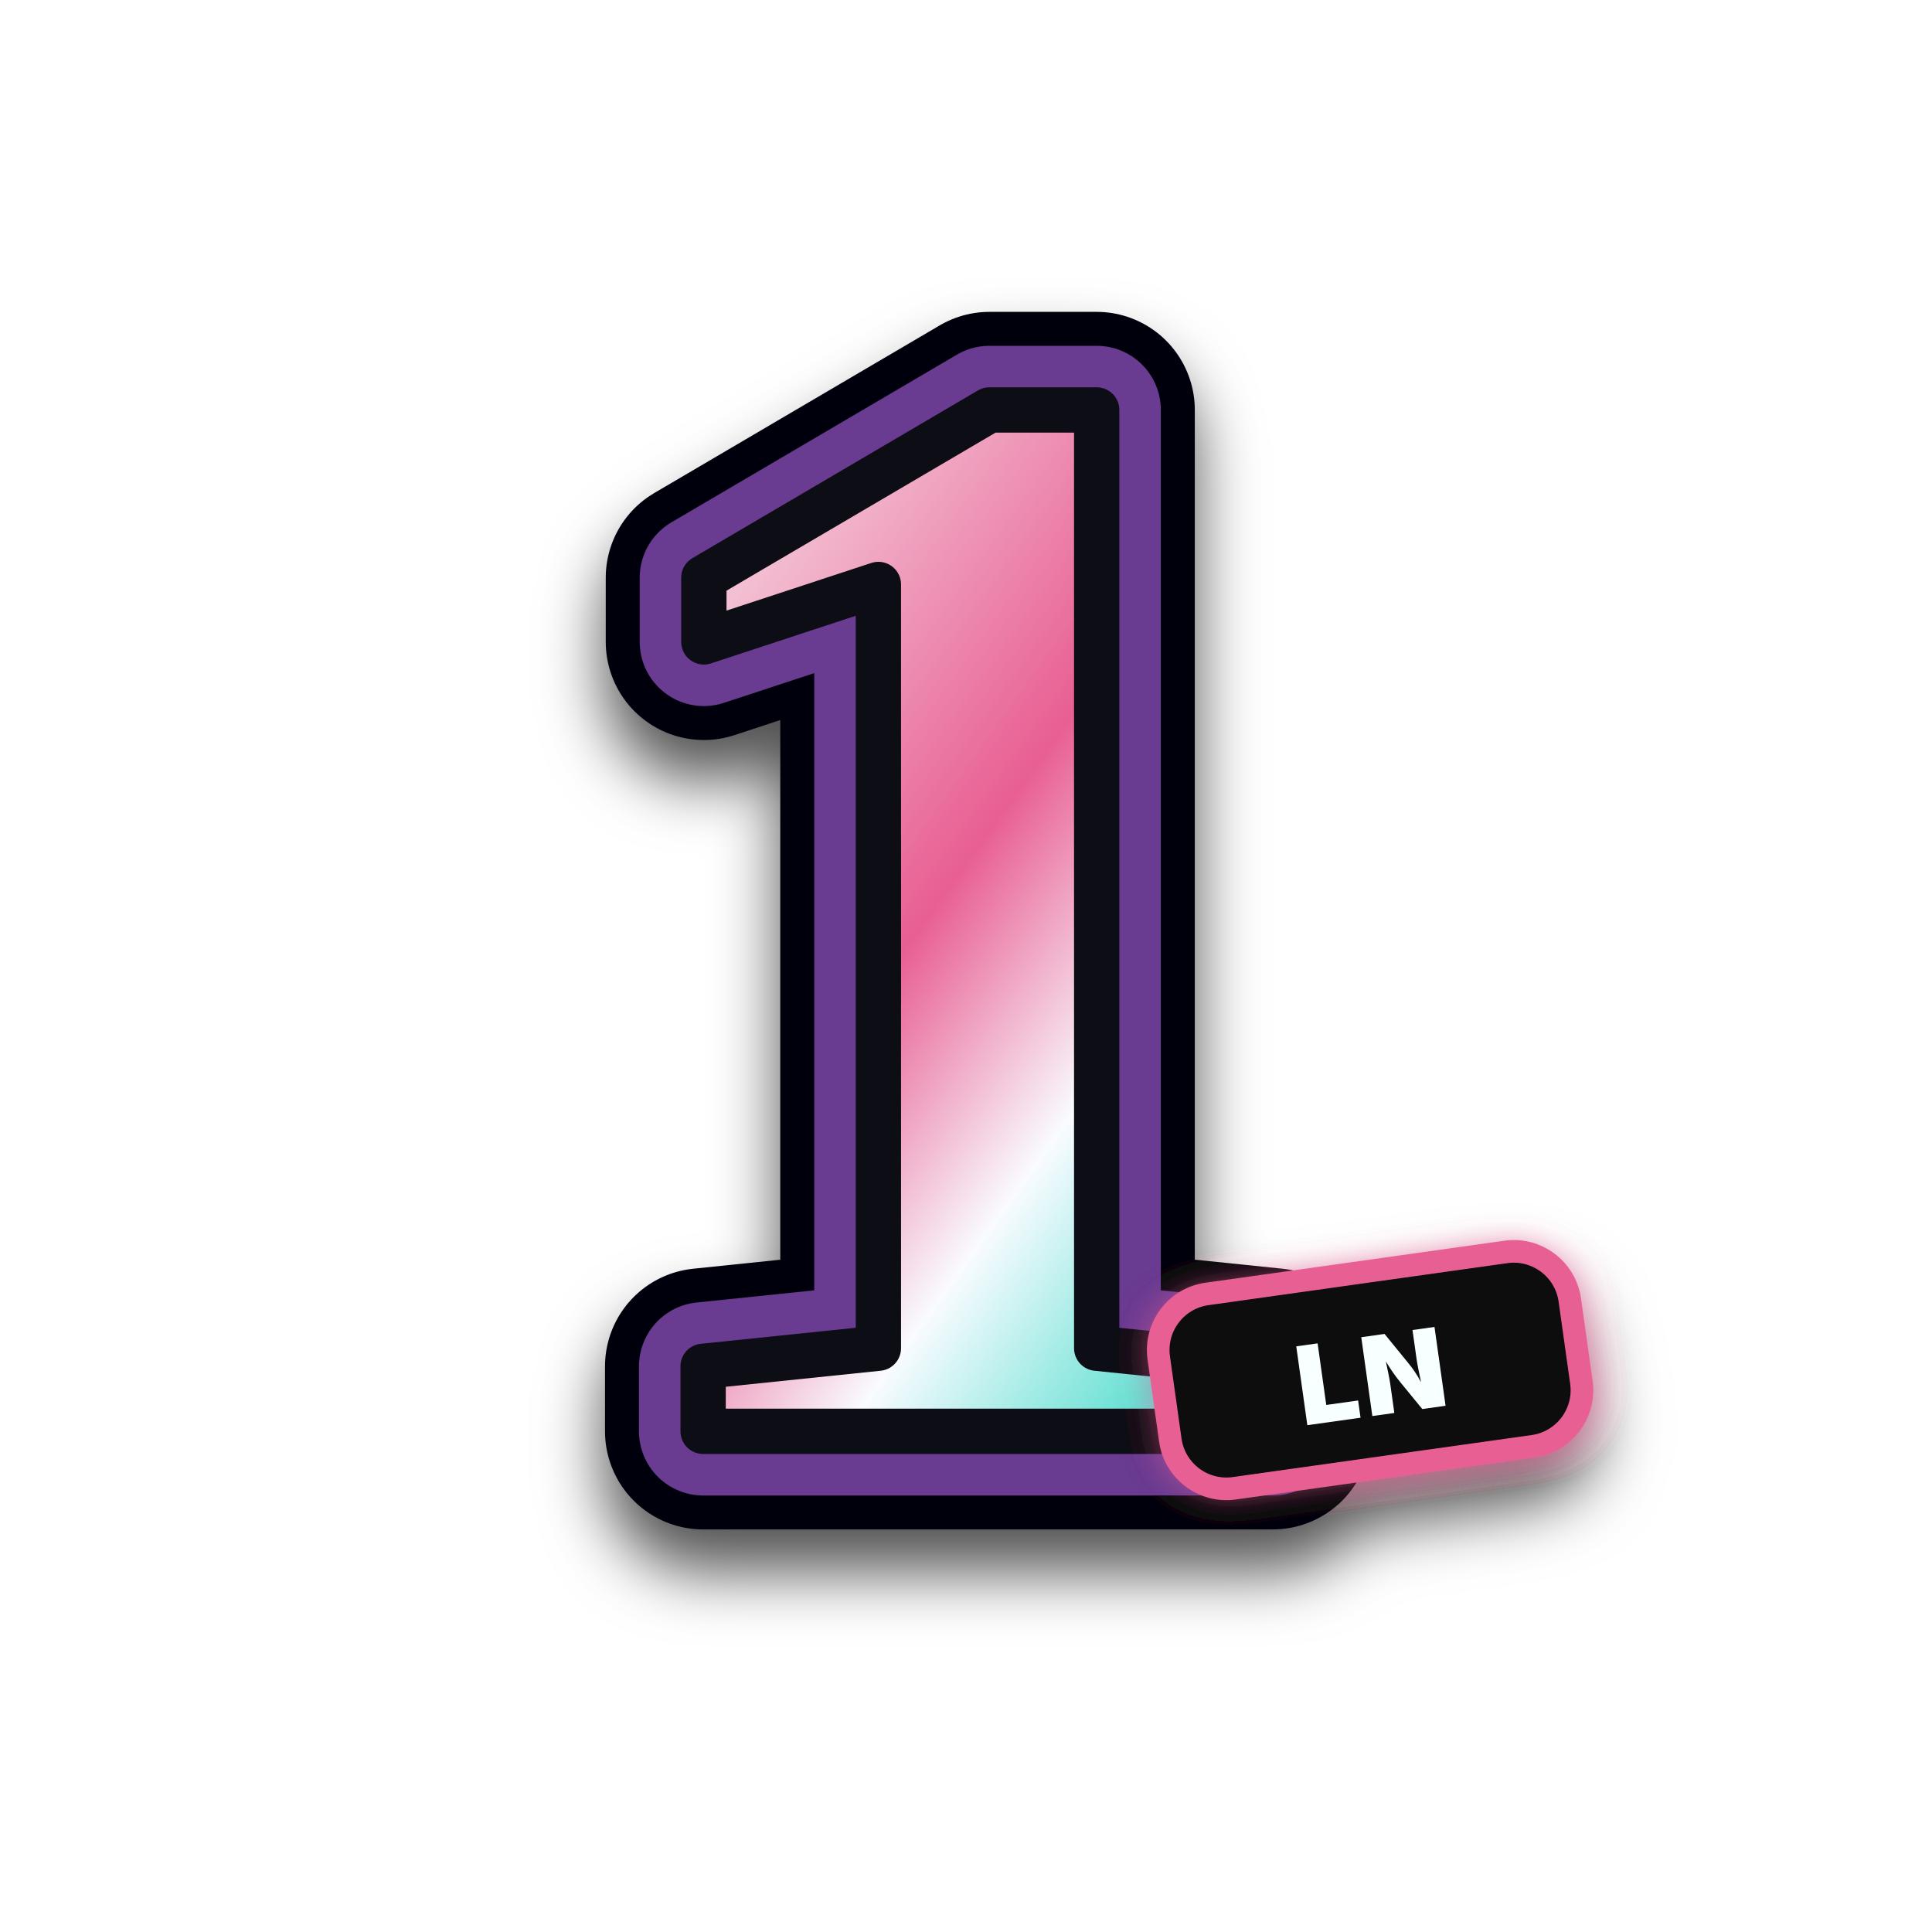
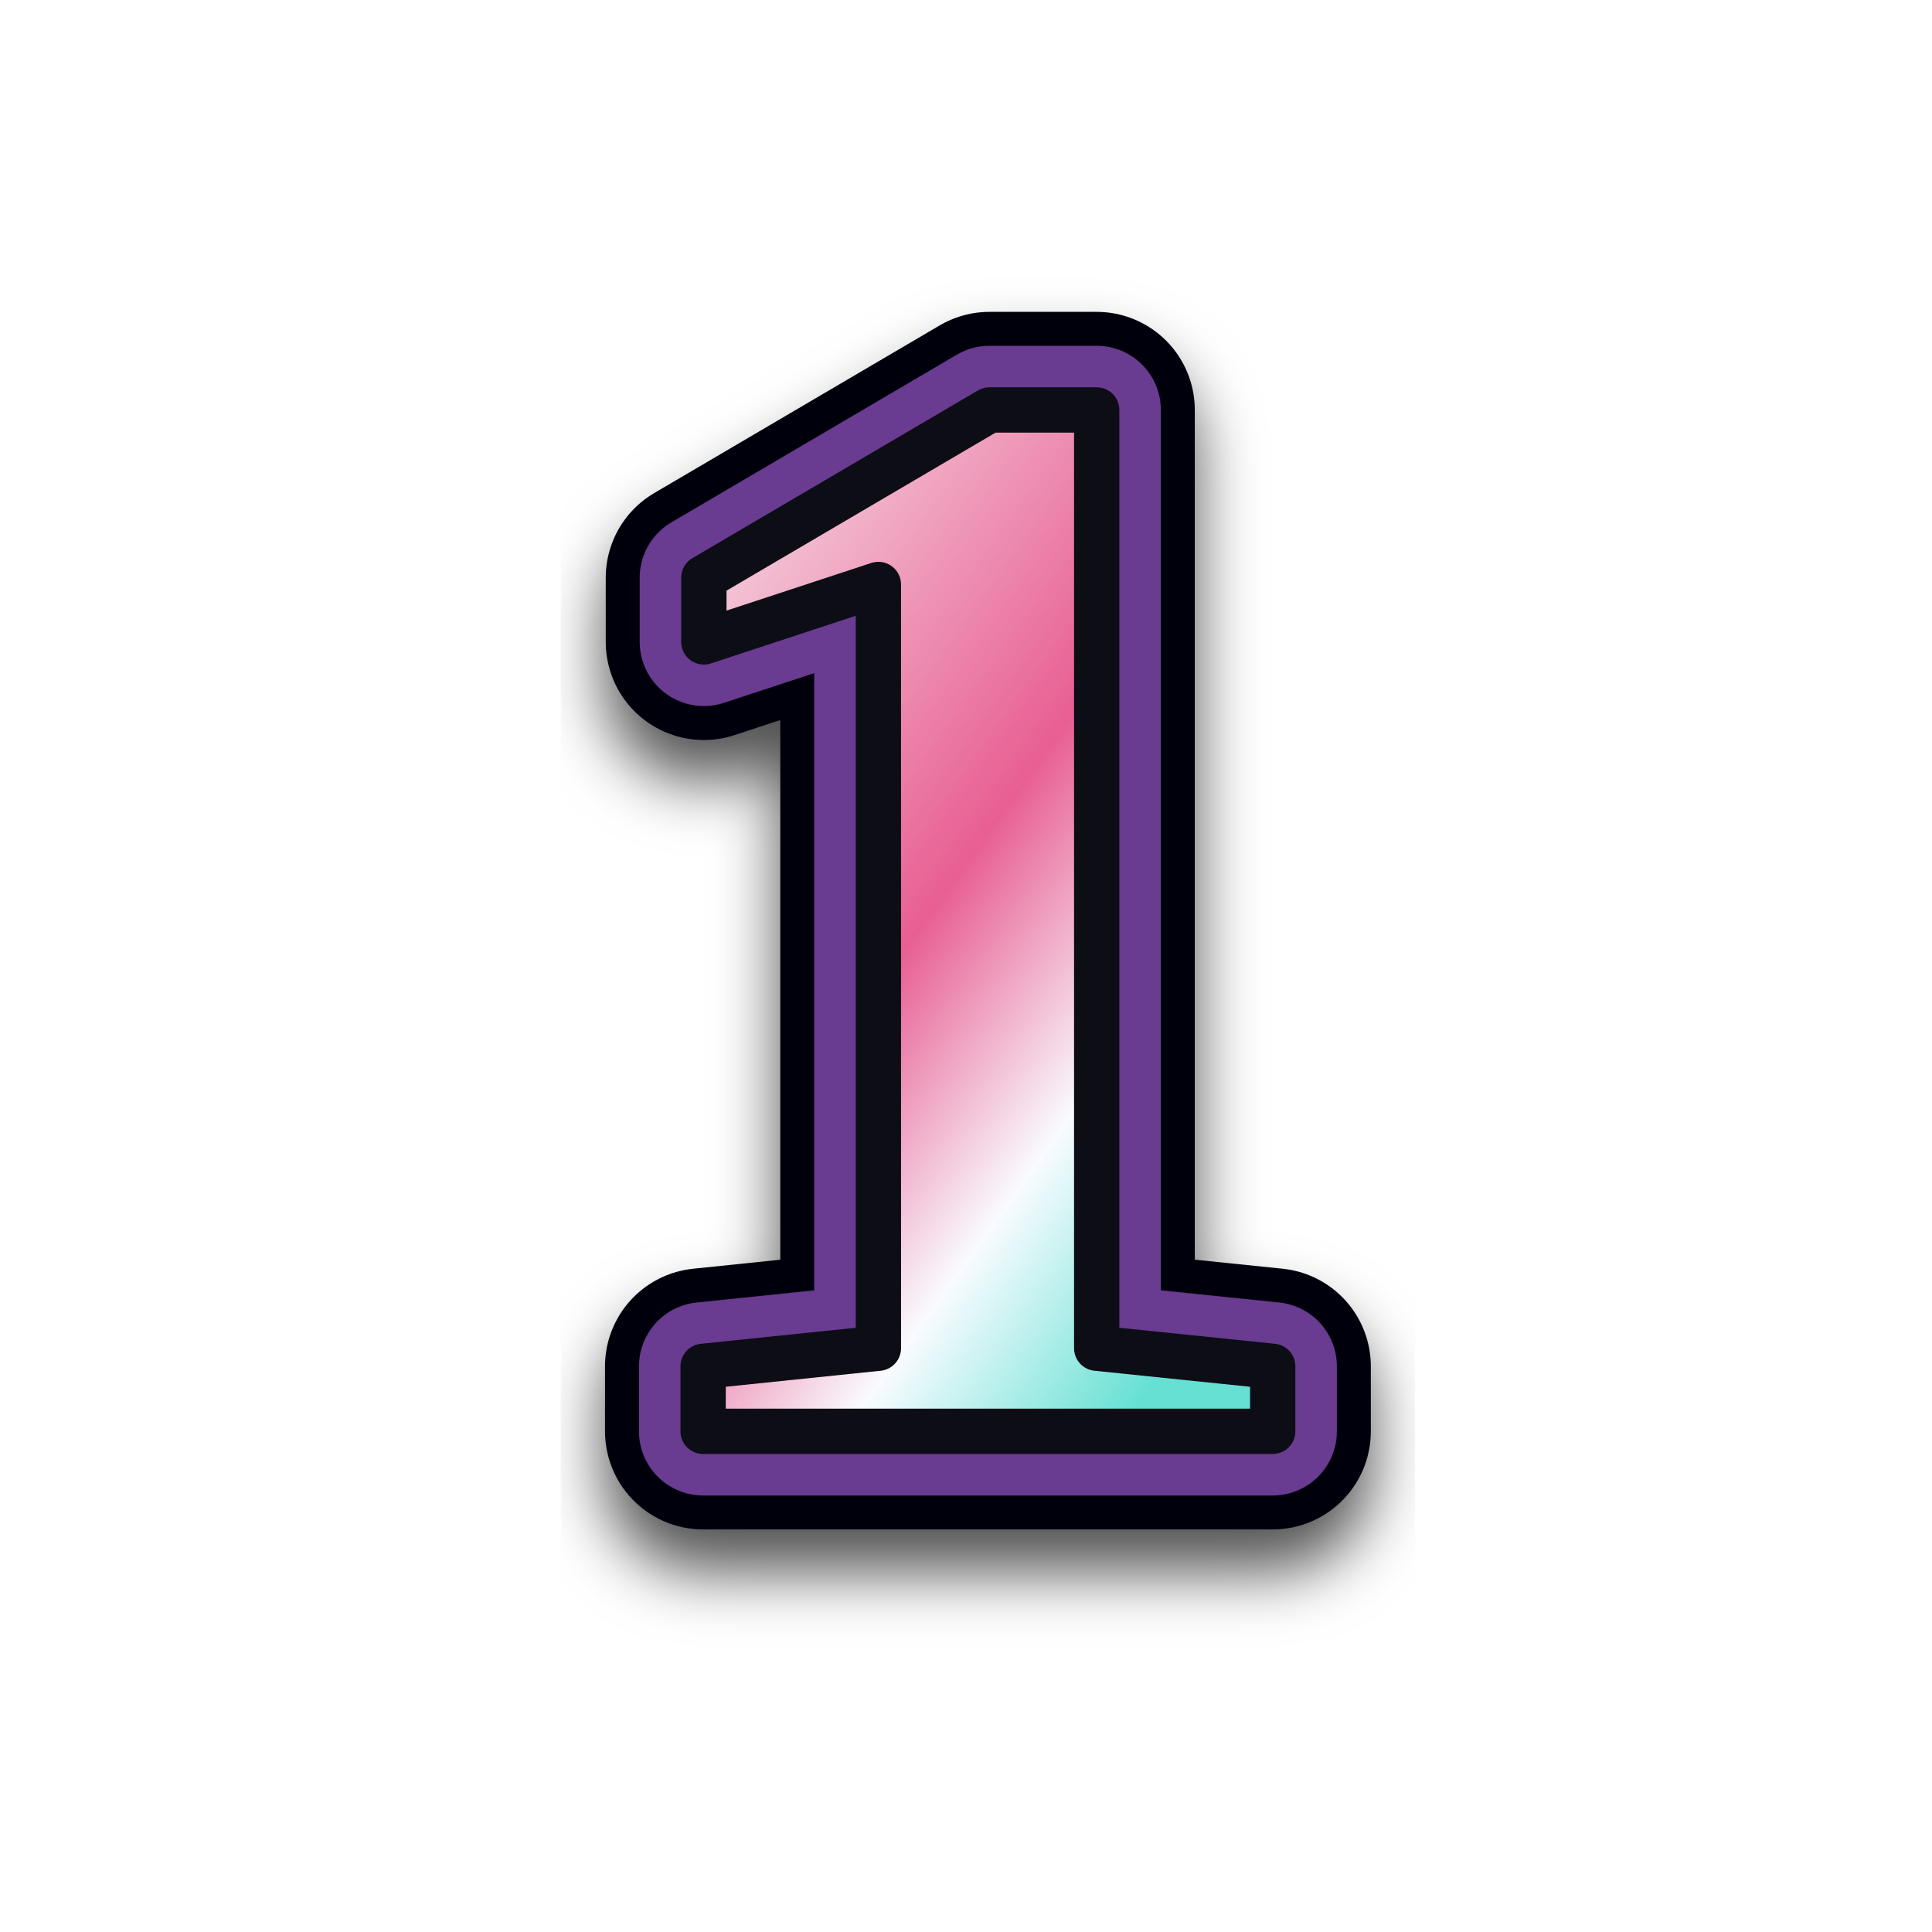
<svg xmlns="http://www.w3.org/2000/svg" viewBox="0 0 1024 1024" role="img" aria-label="LN 1 dan">
  <defs>
    <linearGradient id="lnfill" x1="18%" x2="84%" y1="8%" y2="92%">
      <stop offset="0" stop-color="#f3bfd2" />
      <stop offset="0.43" stop-color="#e85f93" />
      <stop offset="0.72" stop-color="#f9fbff" />
      <stop offset="1" stop-color="#65e0d3" />
    </linearGradient>
    <filter id="shadow" x="-25%" y="-25%" width="150%" height="150%">
      <feDropShadow dx="0" dy="22" stdDeviation="17" flood-color="#000" flood-opacity="0.68" />
    </filter>
-     <filter id="badgeGlow" x="-35%" y="-35%" width="170%" height="170%">
-       <feDropShadow dx="0" dy="0" stdDeviation="8" flood-color="#e85f93" flood-opacity="0.55" />
-     </filter>
  </defs>
  <g filter="url(#shadow)">
    <text x="512" y="526" text-anchor="middle" dominant-baseline="middle" font-family="Georgia, 'Times New Roman', serif" font-size="820" font-weight="900" fill="none" stroke="#050509" stroke-width="104" stroke-linejoin="round">1</text>
    <text x="512" y="526" text-anchor="middle" dominant-baseline="middle" font-family="Georgia, 'Times New Roman', serif" font-size="820" font-weight="900" fill="none" stroke="#693a91" stroke-width="68" stroke-linejoin="round">1</text>
    <text x="512" y="526" text-anchor="middle" dominant-baseline="middle" font-family="Georgia, 'Times New Roman', serif" font-size="820" font-weight="900" fill="url(#lnfill)" stroke="#0d0a12" stroke-width="24" stroke-linejoin="round">1</text>
-     <g transform="translate(610 690) rotate(-8)" filter="url(#badgeGlow)">
-       <rect x="0" y="0" width="220" height="104" rx="30" fill="#07070d" stroke="#e85f93" stroke-width="12" />
-       <text x="110" y="54" text-anchor="middle" dominant-baseline="middle" font-family="Inter, Arial, sans-serif" font-size="58" font-weight="900" fill="#f7ffff" letter-spacing="2">LN</text>
-     </g>
  </g>
</svg>
